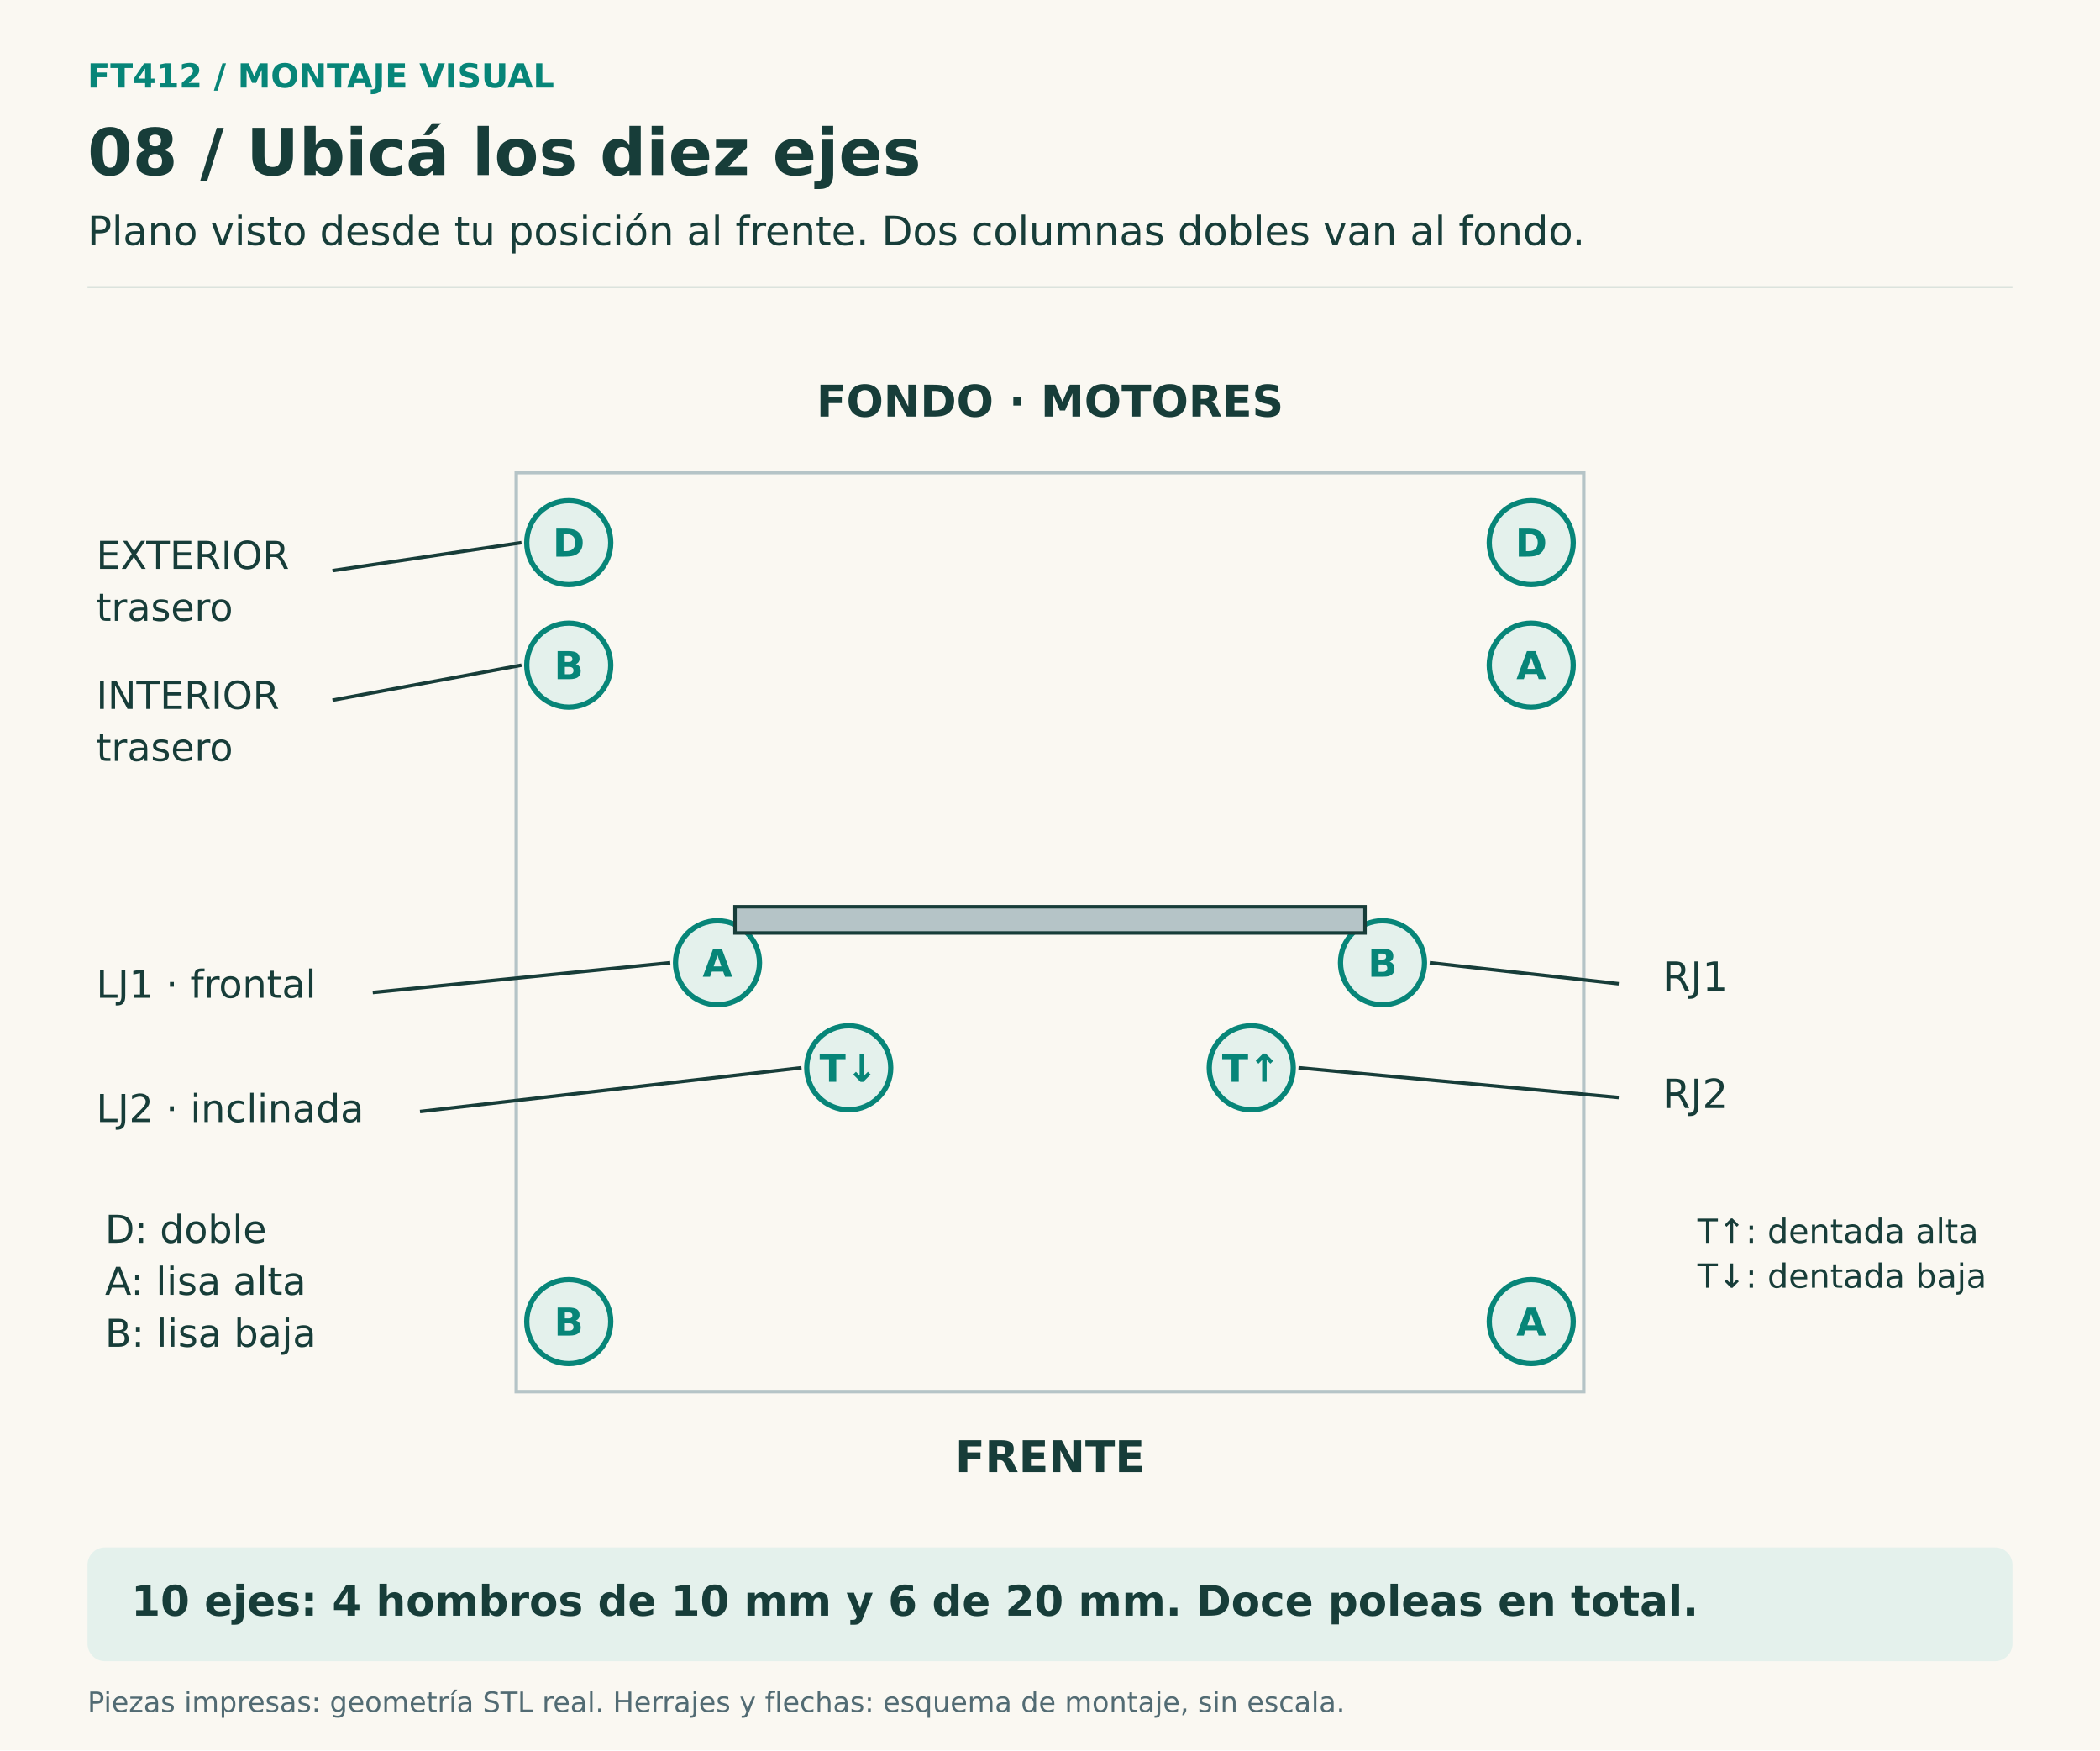
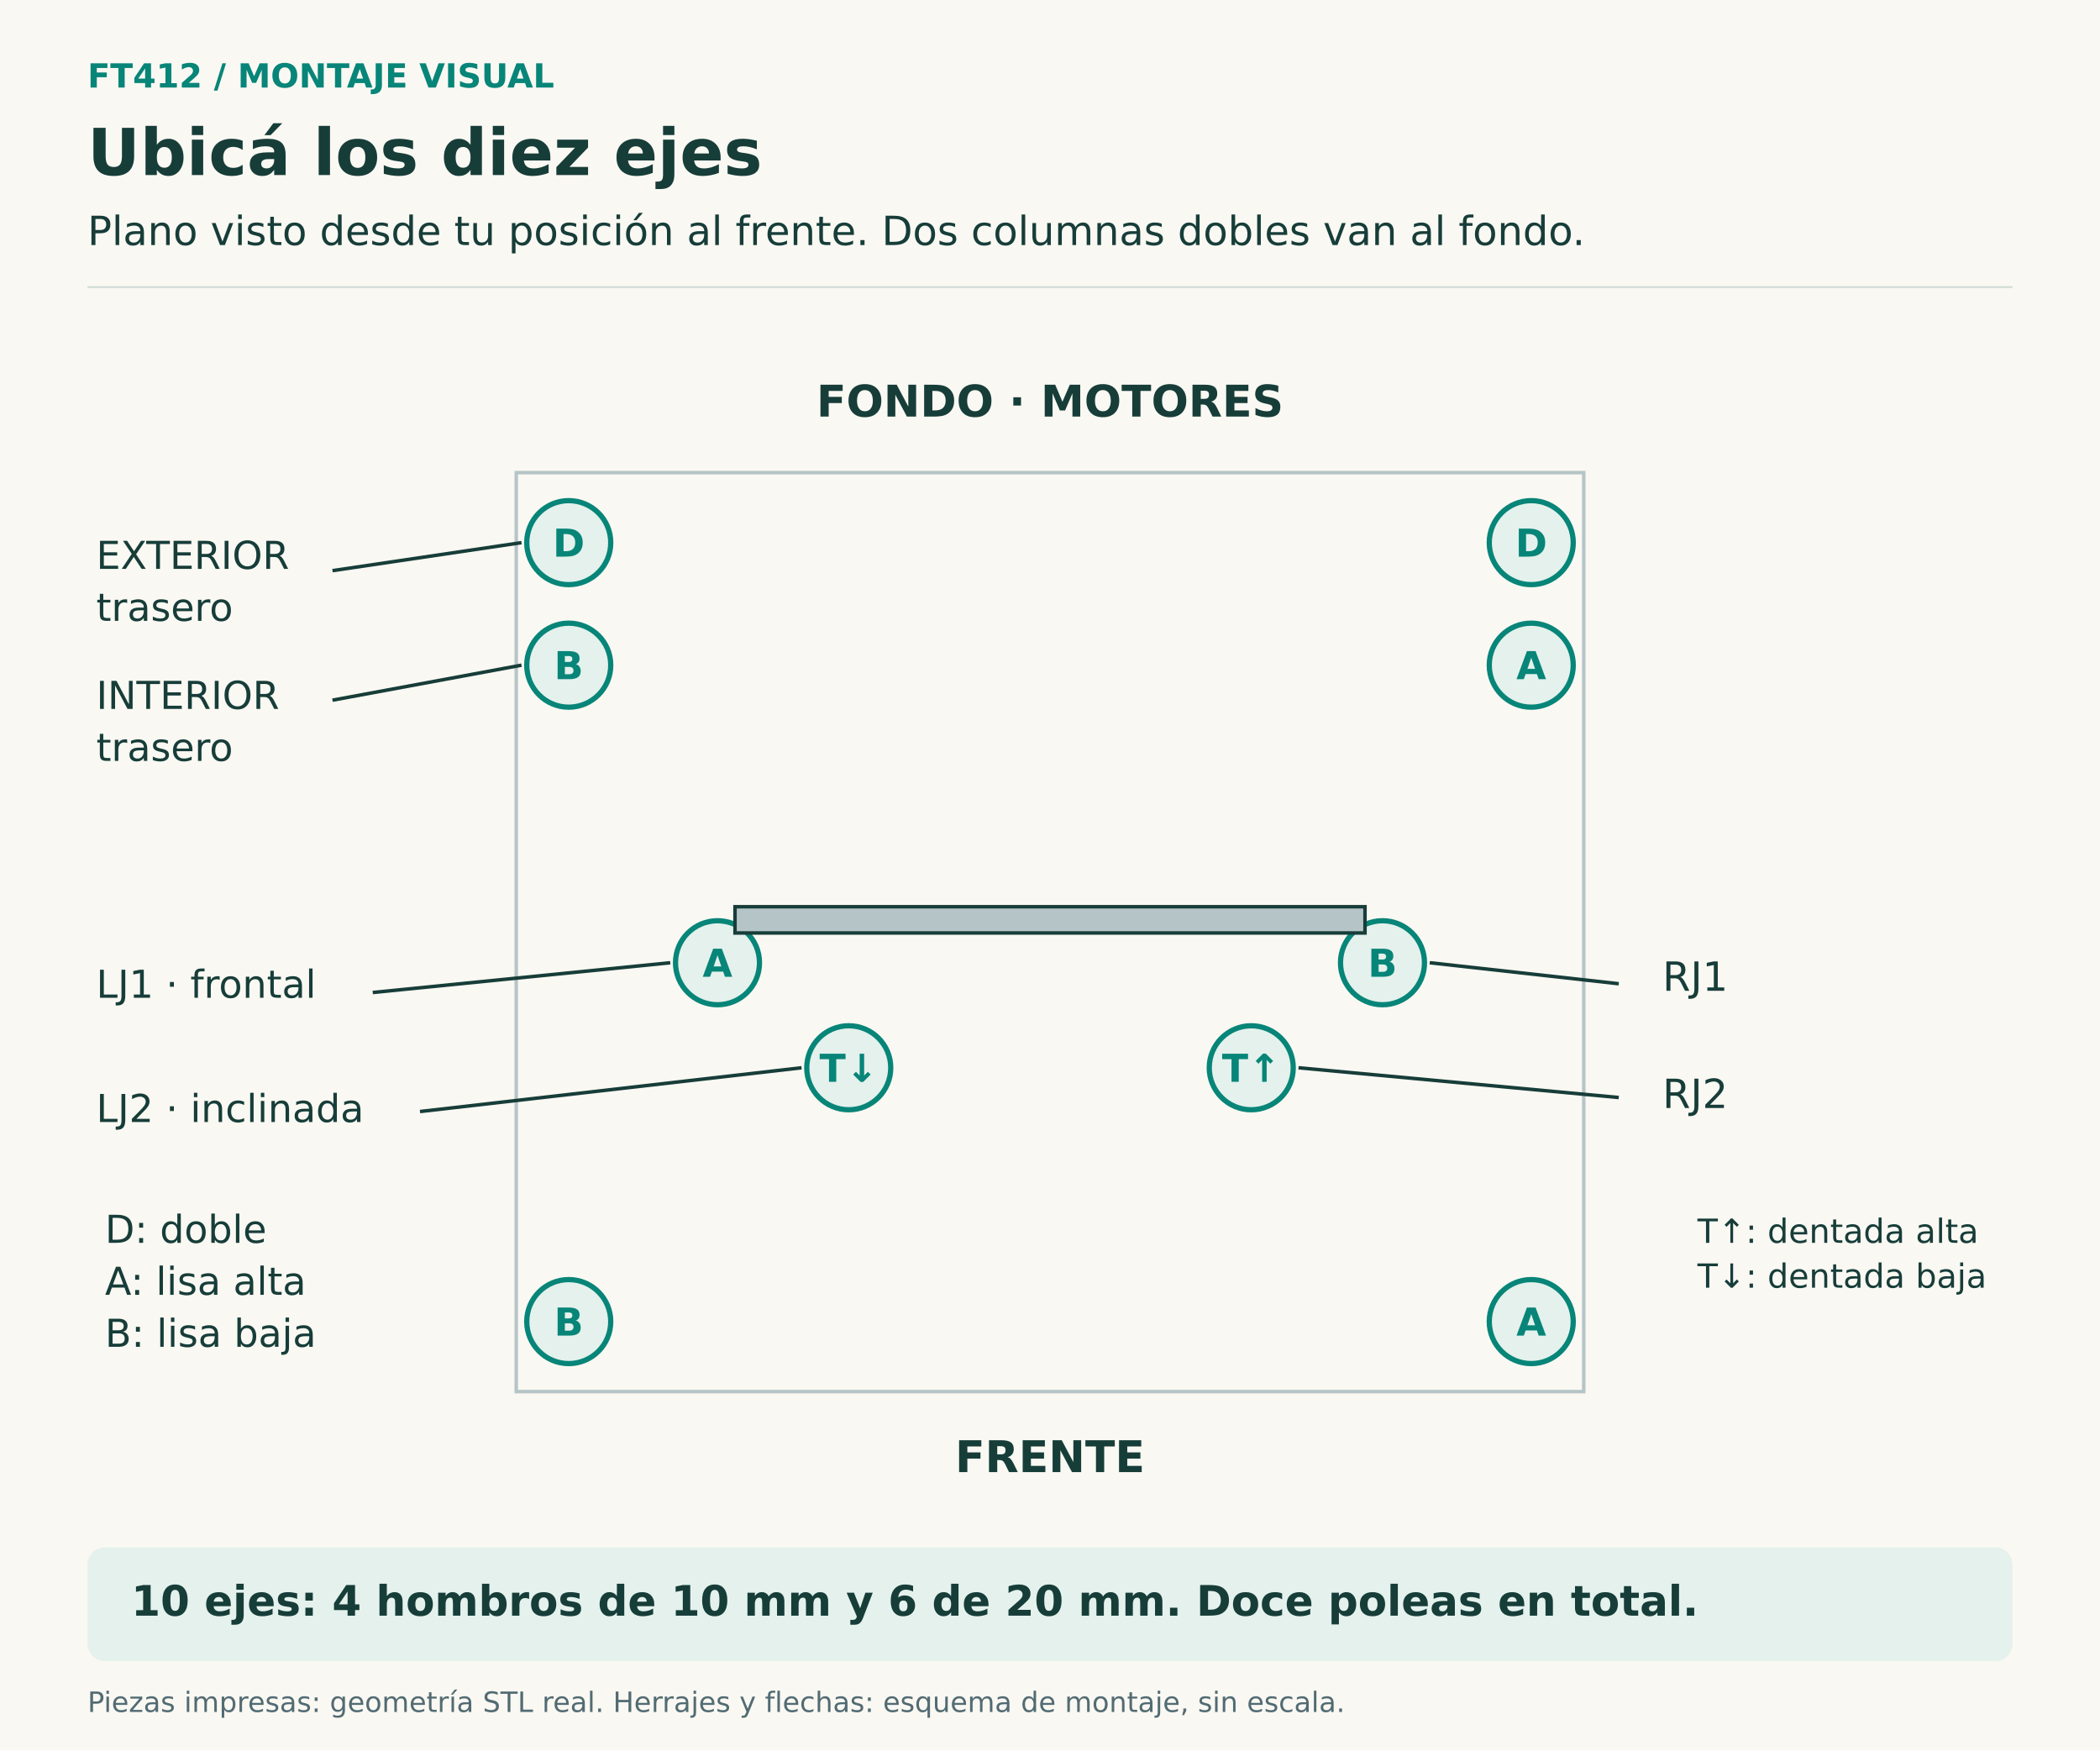
<svg xmlns="http://www.w3.org/2000/svg" width="1200" height="1000" viewBox="0 0 1200 1000" role="img">
  <defs>
    <marker id="arrow" markerWidth="8" markerHeight="8" refX="6" refY="3" orient="auto">
      <path d="M0,0 L6,3 L0,6" fill="#ce602e" />
    </marker>
  </defs>
  <rect width="1200" height="1000" fill="#faf8f2" />
  <text x="50" y="50.0" font-family="DejaVu Sans,Arial,sans-serif" font-size="19" font-weight="700" fill="#078578" text-anchor="start">FT412  /  MONTAJE VISUAL</text>
-   <text x="50" y="100.0" font-family="DejaVu Sans,Arial,sans-serif" font-size="37" font-weight="700" fill="#173d39" text-anchor="start">08 / Ubicá los diez ejes</text>
+   <text x="50" y="100.0" font-family="DejaVu Sans,Arial,sans-serif" font-size="37" font-weight="700" fill="#173d39" text-anchor="start">Ubicá los diez ejes</text>
  <text x="50" y="140.0" font-family="DejaVu Sans,Arial,sans-serif" font-size="23" font-weight="400" fill="#173d39" text-anchor="start">Plano visto desde tu posición al frente. Dos columnas dobles van al fondo.</text>
  <line x1="50" y1="164" x2="1150" y2="164" stroke="#cedbd5" stroke-width="1" />
  <rect x="295" y="270" width="610" height="525" rx="0" fill="none" stroke="#b5c4c7" stroke-width="2" />
  <circle cx="325" cy="310" r="24" fill="#e4f1ec" stroke="#078578" stroke-width="3" />
  <text x="325" y="318.0" font-family="DejaVu Sans,Arial,sans-serif" font-size="22" font-weight="700" fill="#078578" text-anchor="middle">D</text>
  <circle cx="325" cy="380" r="24" fill="#e4f1ec" stroke="#078578" stroke-width="3" />
  <text x="325" y="388.0" font-family="DejaVu Sans,Arial,sans-serif" font-size="22" font-weight="700" fill="#078578" text-anchor="middle">B</text>
  <circle cx="875" cy="310" r="24" fill="#e4f1ec" stroke="#078578" stroke-width="3" />
  <text x="875" y="318.0" font-family="DejaVu Sans,Arial,sans-serif" font-size="22" font-weight="700" fill="#078578" text-anchor="middle">D</text>
  <circle cx="875" cy="380" r="24" fill="#e4f1ec" stroke="#078578" stroke-width="3" />
  <text x="875" y="388.0" font-family="DejaVu Sans,Arial,sans-serif" font-size="22" font-weight="700" fill="#078578" text-anchor="middle">A</text>
  <circle cx="325" cy="755" r="24" fill="#e4f1ec" stroke="#078578" stroke-width="3" />
  <text x="325" y="763.0" font-family="DejaVu Sans,Arial,sans-serif" font-size="22" font-weight="700" fill="#078578" text-anchor="middle">B</text>
  <circle cx="875" cy="755" r="24" fill="#e4f1ec" stroke="#078578" stroke-width="3" />
  <text x="875" y="763.0" font-family="DejaVu Sans,Arial,sans-serif" font-size="22" font-weight="700" fill="#078578" text-anchor="middle">A</text>
  <circle cx="410" cy="550" r="24" fill="#e4f1ec" stroke="#078578" stroke-width="3" />
  <text x="410" y="558.0" font-family="DejaVu Sans,Arial,sans-serif" font-size="22" font-weight="700" fill="#078578" text-anchor="middle">A</text>
  <circle cx="485" cy="610" r="24" fill="#e4f1ec" stroke="#078578" stroke-width="3" />
  <text x="485" y="618.0" font-family="DejaVu Sans,Arial,sans-serif" font-size="22" font-weight="700" fill="#078578" text-anchor="middle">T↓</text>
  <circle cx="790" cy="550" r="24" fill="#e4f1ec" stroke="#078578" stroke-width="3" />
  <text x="790" y="558.0" font-family="DejaVu Sans,Arial,sans-serif" font-size="22" font-weight="700" fill="#078578" text-anchor="middle">B</text>
  <circle cx="715" cy="610" r="24" fill="#e4f1ec" stroke="#078578" stroke-width="3" />
  <text x="715" y="618.0" font-family="DejaVu Sans,Arial,sans-serif" font-size="22" font-weight="700" fill="#078578" text-anchor="middle">T↑</text>
  <rect x="420" y="518" width="360" height="15" rx="0" fill="#b5c4c7" stroke="#173d39" stroke-width="2" />
  <text x="600" y="238.0" font-family="DejaVu Sans,Arial,sans-serif" font-size="25" font-weight="700" fill="#173d39" text-anchor="middle">FONDO · MOTORES</text>
  <text x="600" y="841.0" font-family="DejaVu Sans,Arial,sans-serif" font-size="25" font-weight="700" fill="#173d39" text-anchor="middle">FRENTE</text>
  <text x="55" y="325.0" font-family="DejaVu Sans,Arial,sans-serif" font-size="22" font-weight="400" fill="#173d39" text-anchor="start">EXTERIOR</text>
  <text x="55" y="354.7" font-family="DejaVu Sans,Arial,sans-serif" font-size="22" font-weight="400" fill="#173d39" text-anchor="start">trasero</text>
  <line x1="190" y1="326" x2="298" y2="310" stroke="#173d39" stroke-width="2" />
  <text x="55" y="405.0" font-family="DejaVu Sans,Arial,sans-serif" font-size="22" font-weight="400" fill="#173d39" text-anchor="start">INTERIOR</text>
  <text x="55" y="434.7" font-family="DejaVu Sans,Arial,sans-serif" font-size="22" font-weight="400" fill="#173d39" text-anchor="start">trasero</text>
  <line x1="190" y1="400" x2="298" y2="380" stroke="#173d39" stroke-width="2" />
  <text x="55" y="570.0" font-family="DejaVu Sans,Arial,sans-serif" font-size="22" font-weight="400" fill="#173d39" text-anchor="start">LJ1 · frontal</text>
  <line x1="213" y1="567" x2="383" y2="550" stroke="#173d39" stroke-width="2" />
  <text x="55" y="641.0" font-family="DejaVu Sans,Arial,sans-serif" font-size="22" font-weight="400" fill="#173d39" text-anchor="start">LJ2 · inclinada</text>
  <line x1="240" y1="635" x2="458" y2="610" stroke="#173d39" stroke-width="2" />
  <text x="950" y="566.0" font-family="DejaVu Sans,Arial,sans-serif" font-size="23" font-weight="400" fill="#173d39" text-anchor="start">RJ1</text>
  <line x1="925" y1="562" x2="817" y2="550" stroke="#173d39" stroke-width="2" />
  <text x="950" y="633.0" font-family="DejaVu Sans,Arial,sans-serif" font-size="23" font-weight="400" fill="#173d39" text-anchor="start">RJ2</text>
  <line x1="925" y1="627" x2="742" y2="610" stroke="#173d39" stroke-width="2" />
  <text x="60" y="710.0" font-family="DejaVu Sans,Arial,sans-serif" font-size="22" font-weight="400" fill="#173d39" text-anchor="start">D: doble</text>
  <text x="60" y="739.7" font-family="DejaVu Sans,Arial,sans-serif" font-size="22" font-weight="400" fill="#173d39" text-anchor="start">A: lisa alta</text>
  <text x="60" y="769.4" font-family="DejaVu Sans,Arial,sans-serif" font-size="22" font-weight="400" fill="#173d39" text-anchor="start">B: lisa baja</text>
  <text x="970" y="710.0" font-family="DejaVu Sans,Arial,sans-serif" font-size="19" font-weight="400" fill="#173d39" text-anchor="start">T↑: dentada alta</text>
  <text x="970" y="735.65" font-family="DejaVu Sans,Arial,sans-serif" font-size="19" font-weight="400" fill="#173d39" text-anchor="start">T↓: dentada baja</text>
  <rect x="50" y="884" width="1100" height="65" rx="10" fill="#e4f1ec" stroke="none" stroke-width="2" />
  <text x="75" y="923.0" font-family="DejaVu Sans,Arial,sans-serif" font-size="24" font-weight="700" fill="#173d39" text-anchor="start">10 ejes: 4 hombros de 10 mm y 6 de 20 mm. Doce poleas en total.</text>
  <text x="50" y="978.0" font-family="DejaVu Sans,Arial,sans-serif" font-size="16" font-weight="400" fill="#526b73" text-anchor="start">Piezas impresas: geometría STL real. Herrajes y flechas: esquema de montaje, sin escala.</text>
</svg>
